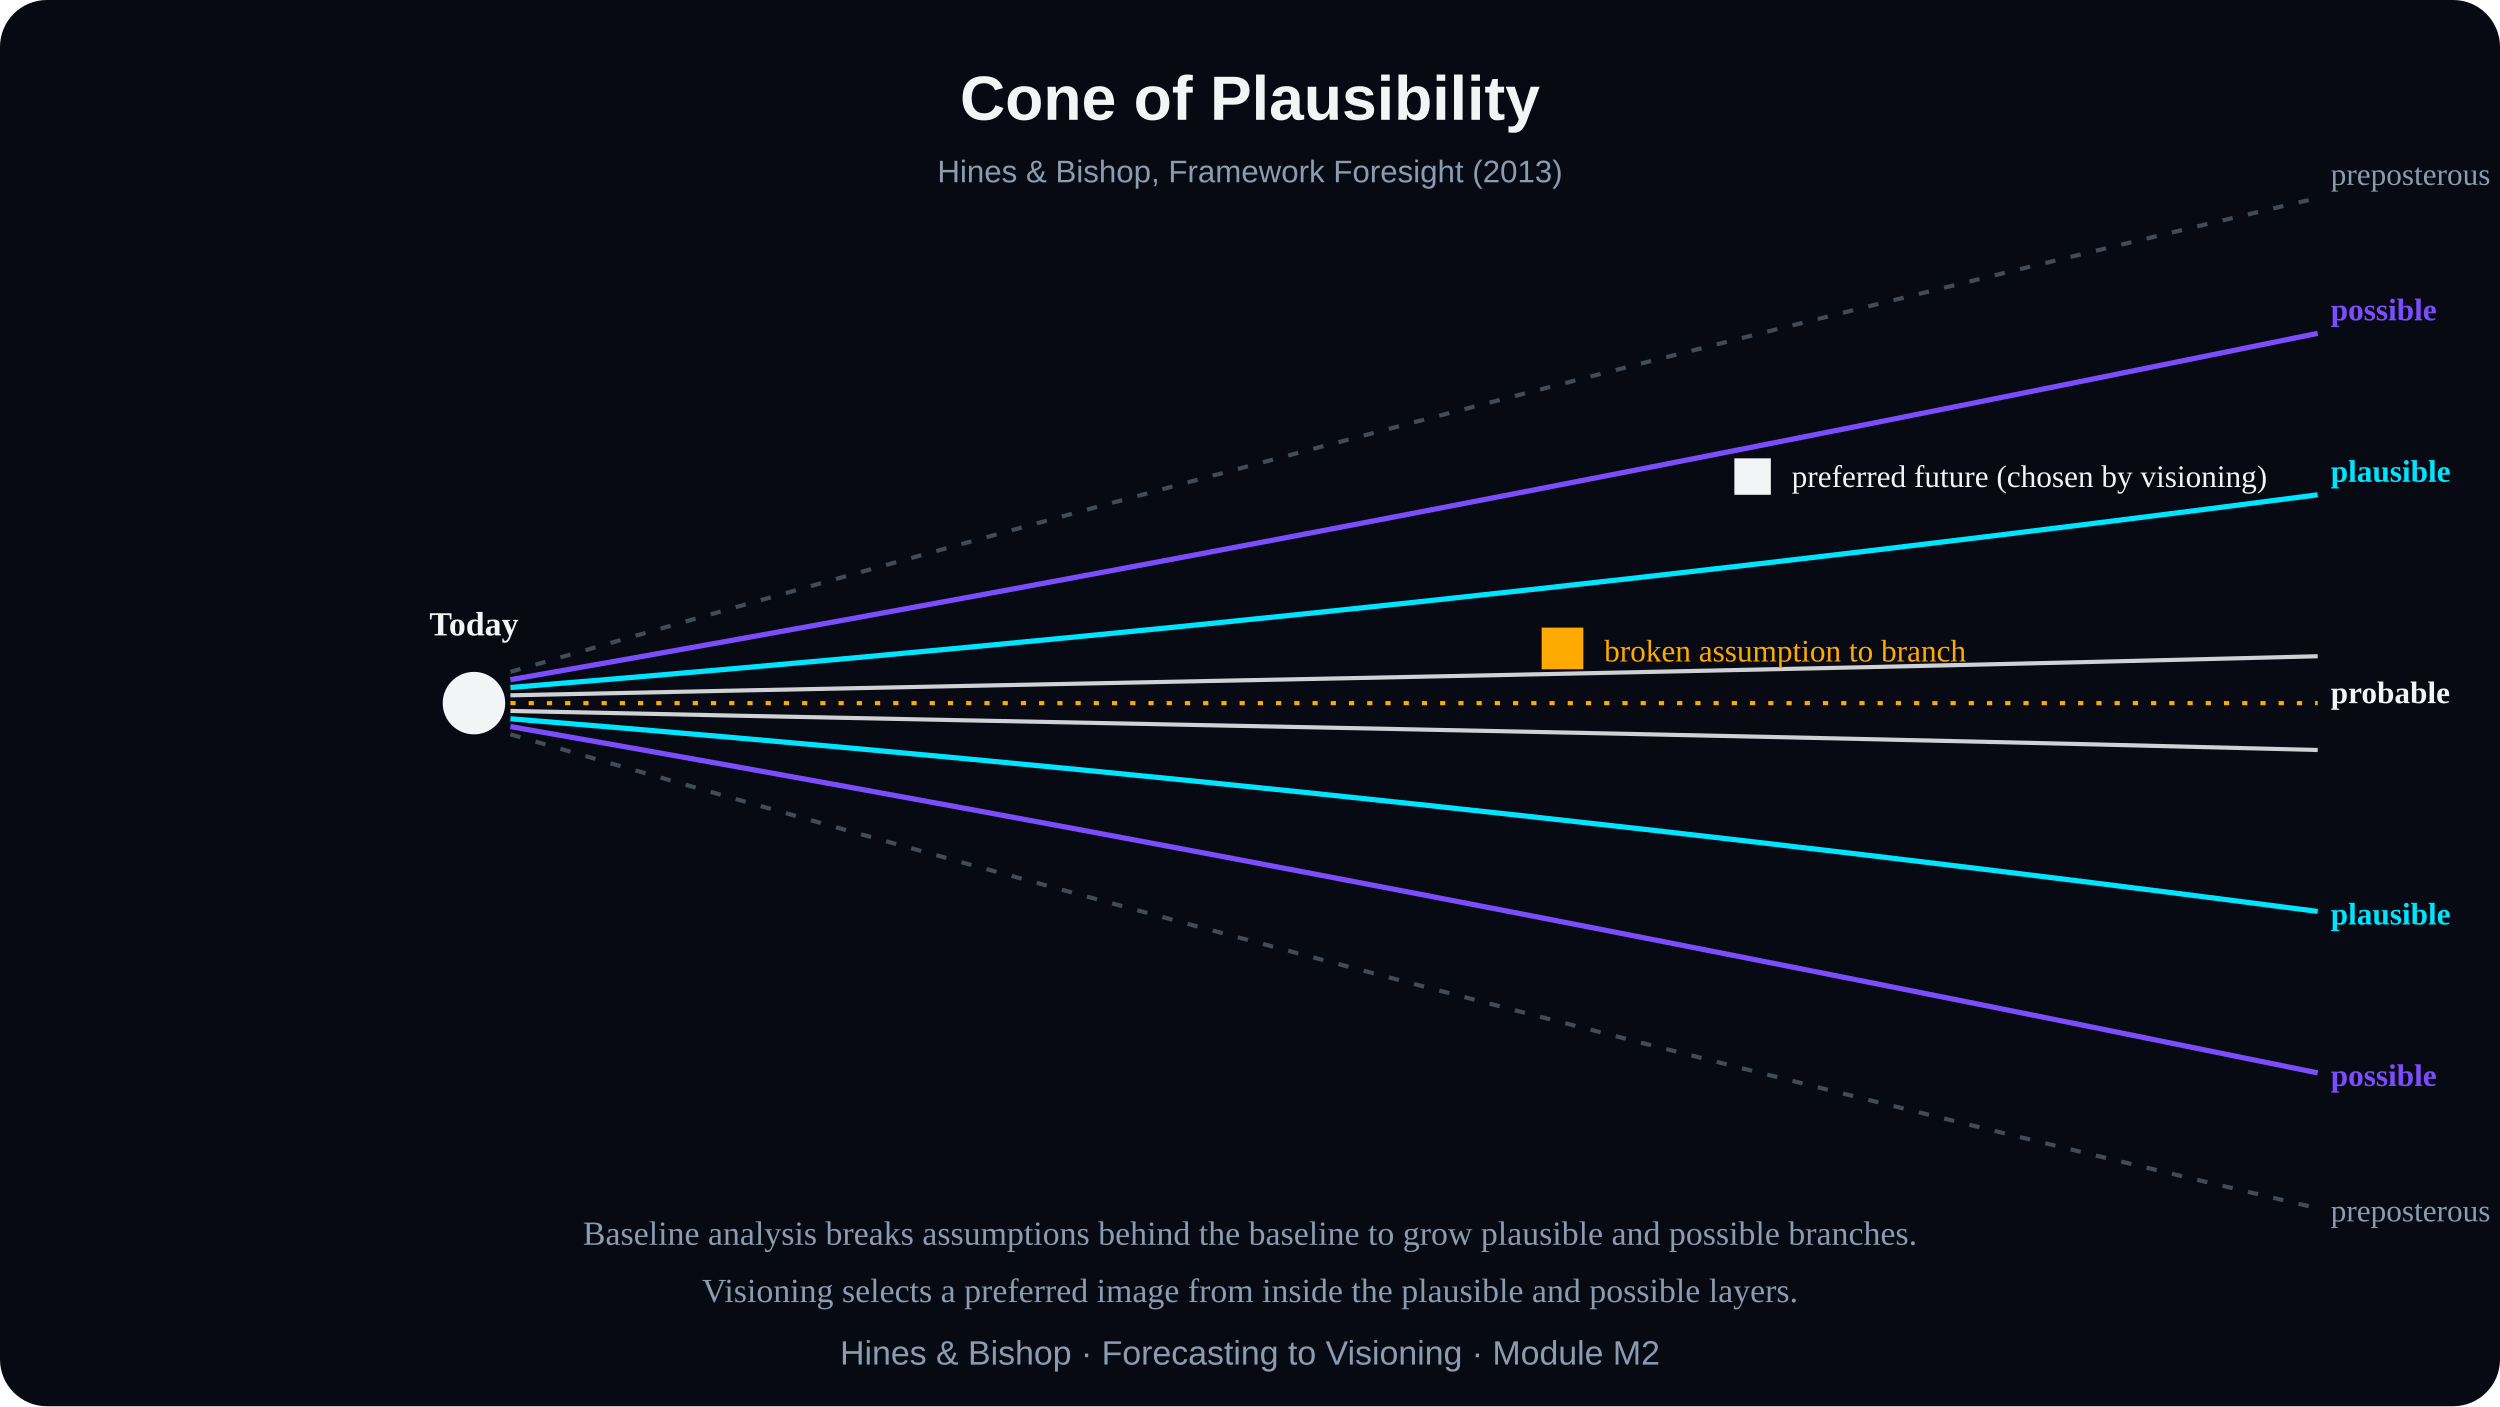
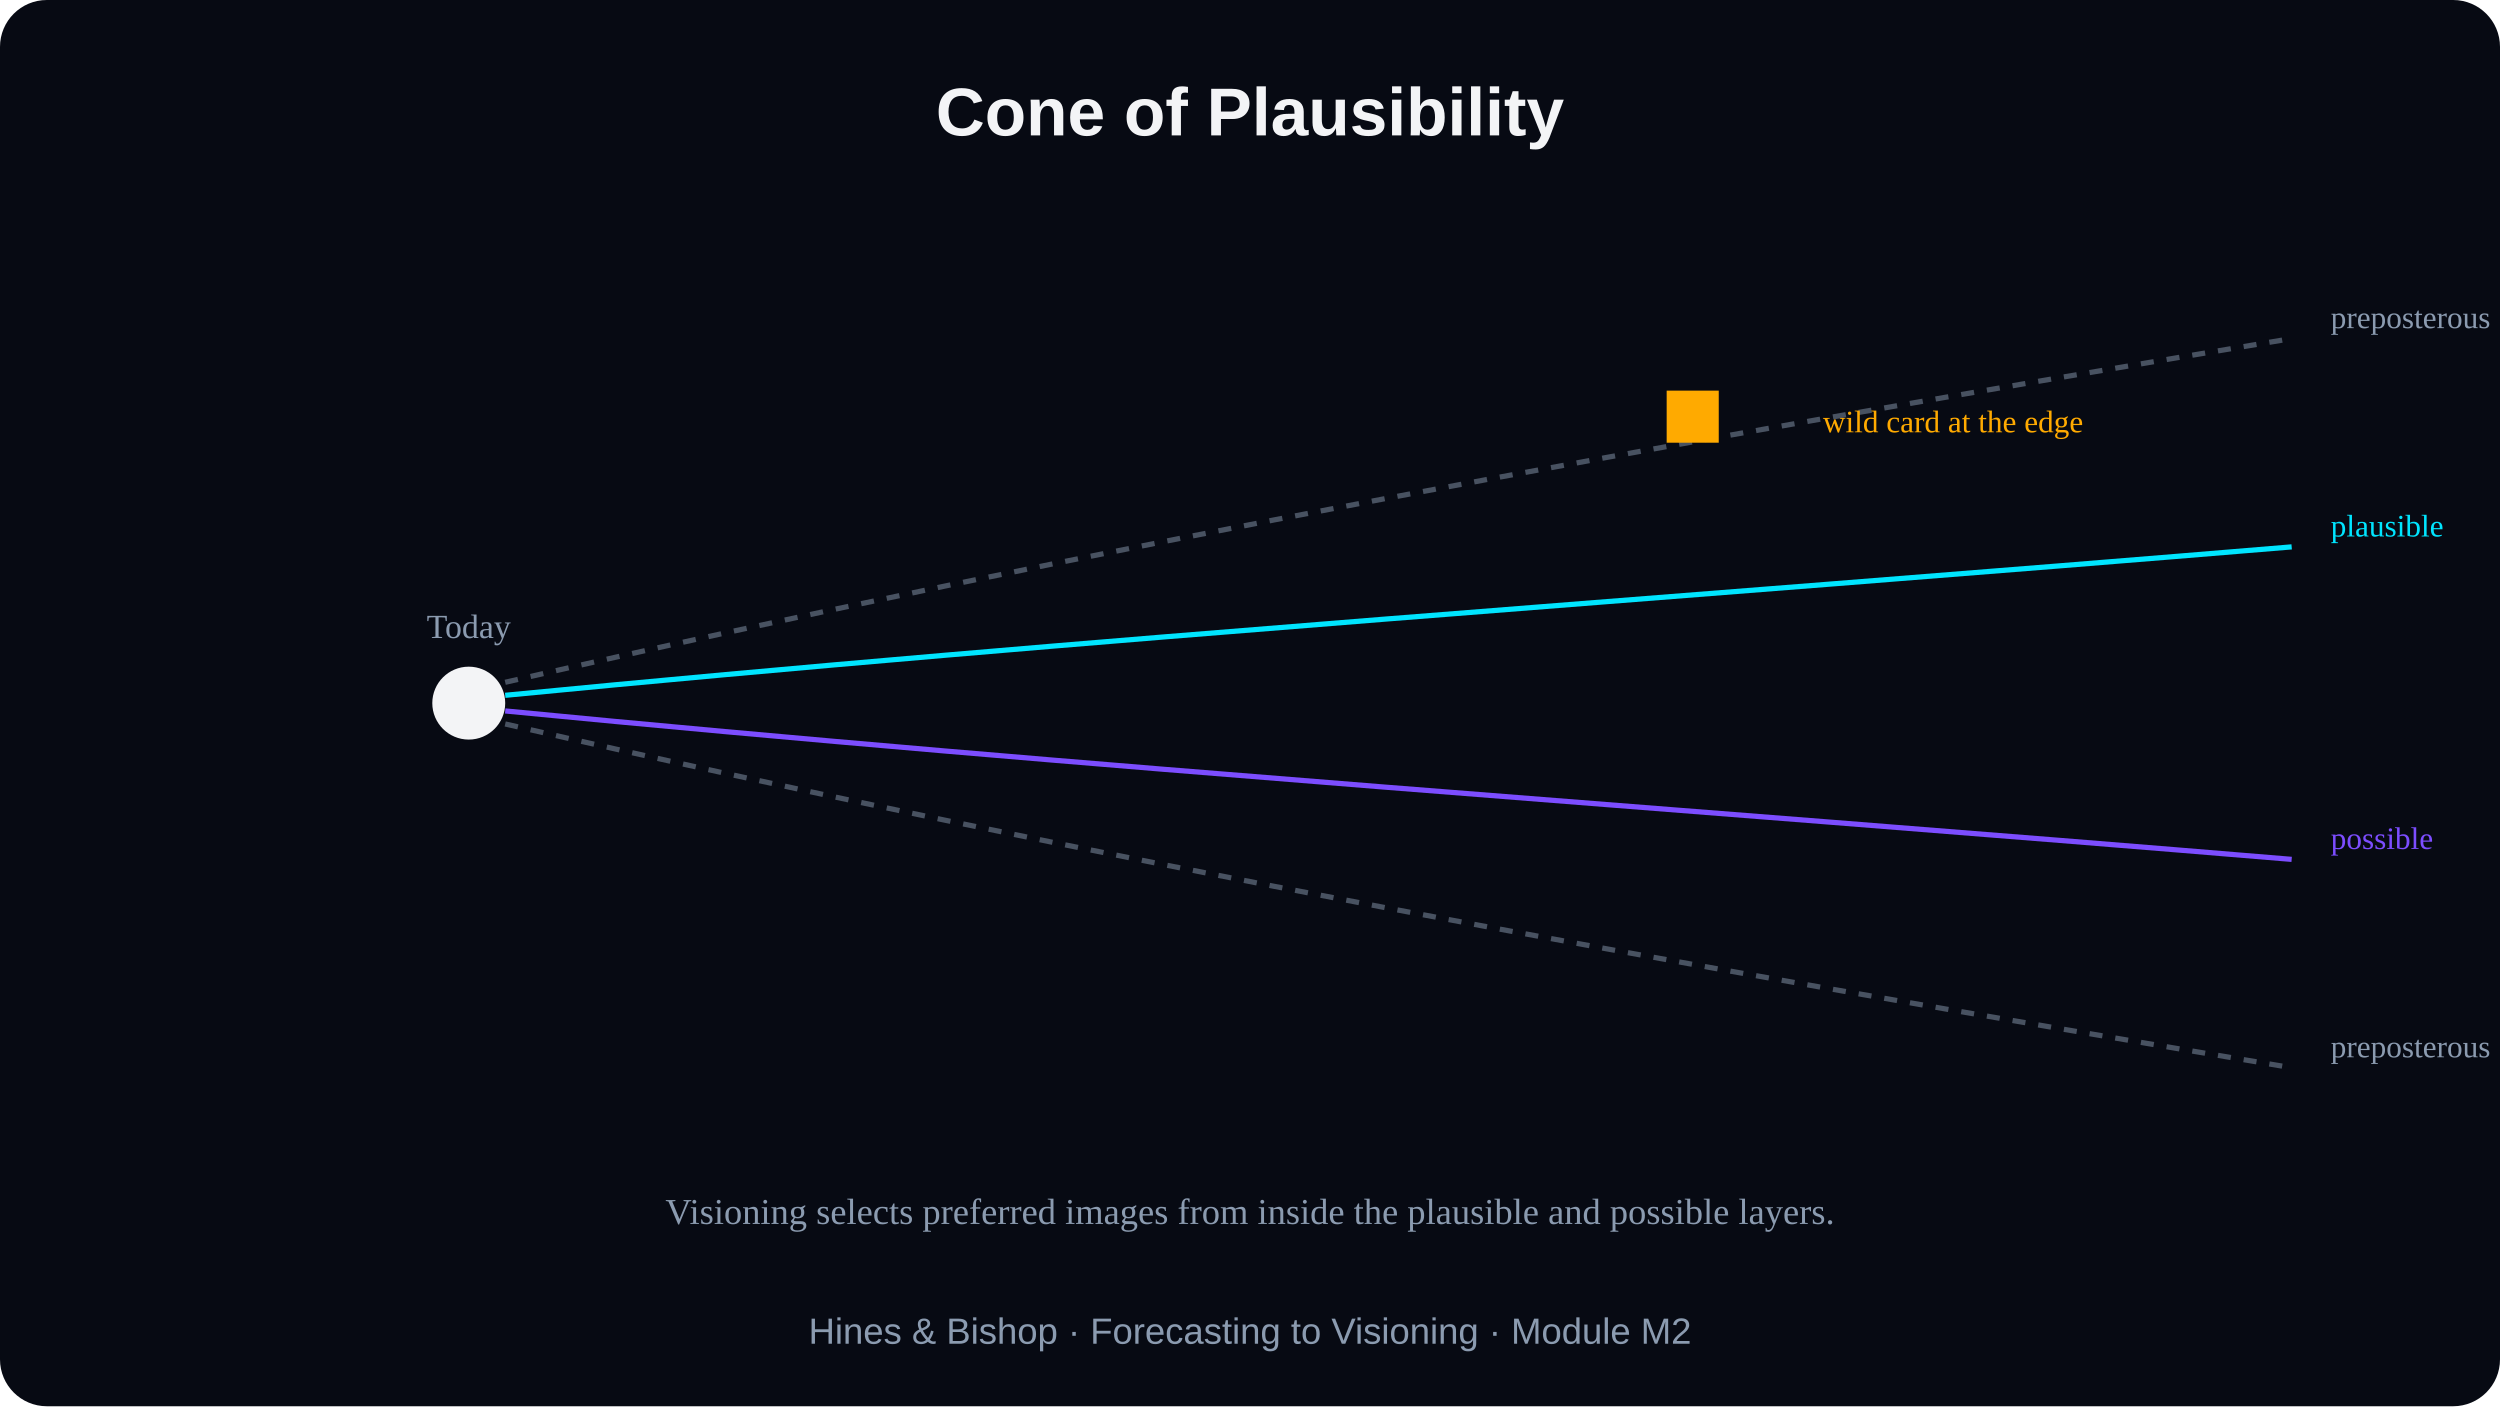
<svg xmlns="http://www.w3.org/2000/svg" viewBox="0 0 960 540" fill="none" role="img">
  <defs>
    <linearGradient id="bg" x1="0" y1="0" x2="960" y2="540">
      <stop stop-color="#070a13" />
      <stop offset="1" stop-color="#0f1729" />
    </linearGradient>
    <linearGradient id="accent" x1="0" y1="0" x2="1" y2="1">
      <stop stop-color="#00e5ff" />
      <stop offset="1" stop-color="#7c4dff" />
    </linearGradient>
+     <marker id="arrow" viewBox="0 0 10 10" refX="8" refY="5" markerWidth="7" markerHeight="7" orient="auto-start-reverse">
+       <path d="M0 0 L10 5 L0 10 z" fill="#8b9bb0" />
+     </marker>
  </defs>
  <rect width="960" height="540" fill="url(#bg)" rx="18" />
-   <text x="480" y="46" text-anchor="middle" fill="#f3f4f6" font-family="Segoe UI,Arial,sans-serif" font-size="24" font-weight="700">Cone of Plausibility</text>
-   <text x="480" y="70" text-anchor="middle" fill="#8b9bb0" font-family="Segoe UI,Arial,sans-serif" font-size="12">Hines &amp; Bishop, Framework Foresight (2013)</text>
-   <path d="M196 258 C430 190 660 130 890 76" stroke="#8b9bb0" stroke-opacity="0.45" stroke-width="1.6" stroke-dasharray="4 6" fill="none" />
-   <path d="M196 282 C430 350 660 410 890 464" stroke="#8b9bb0" stroke-opacity="0.45" stroke-width="1.6" stroke-dasharray="4 6" fill="none" />
-   <path d="M196 261 C430 220 660 175 890 128" stroke="#7c4dff" stroke-width="2" fill="none" />
-   <path d="M196 279 C430 320 660 365 890 412" stroke="#7c4dff" stroke-width="2" fill="none" />
-   <path d="M196 264 C430 245 660 220 890 190" stroke="#00e5ff" stroke-width="2" fill="none" />
-   <path d="M196 276 C430 295 660 320 890 350" stroke="#00e5ff" stroke-width="2" fill="none" />
-   <path d="M196 267 C430 262 660 258 890 252" stroke="#f3f4f6" stroke-width="1.6" stroke-opacity="0.85" fill="none" />
-   <path d="M196 273 C430 278 660 282 890 288" stroke="#f3f4f6" stroke-width="1.6" stroke-opacity="0.85" fill="none" />
-   <path d="M196 270 C430 270 660 270 890 270" stroke="#ffaa00" stroke-width="1.6" stroke-dasharray="2 5" fill="none" />
-   <circle cx="182" cy="270" r="12" fill="#f3f4f6" />
-   <text x="182" y="244" text-anchor="middle" fill="#f3f4f6" font-size="13" font-weight="600">Today</text>
-   <text x="895" y="270" fill="#f3f4f6" font-size="12" font-weight="600">probable</text>
-   <text x="895" y="185" fill="#00e5ff" font-size="12" font-weight="600">plausible</text>
-   <text x="895" y="123" fill="#7c4dff" font-size="12" font-weight="600">possible</text>
-   <text x="895" y="71" fill="#8b9bb0" font-size="12">preposterous</text>
-   <text x="895" y="355" fill="#00e5ff" font-size="12" font-weight="600">plausible</text>
-   <text x="895" y="417" fill="#7c4dff" font-size="12" font-weight="600">possible</text>
-   <text x="895" y="469" fill="#8b9bb0" font-size="12">preposterous</text>
-   <rect x="592" y="241" width="16" height="16" fill="#ffaa00" />
-   <text x="616" y="254" fill="#ffaa00" font-size="12">broken assumption to branch</text>
-   <rect x="666" y="176" width="14" height="14" fill="#f3f4f6" />
-   <text x="688" y="187" fill="#f3f4f6" font-size="12">preferred future (chosen by visioning)</text>
-   <text x="480" y="478" text-anchor="middle" fill="#8b9bb0" font-size="13">Baseline analysis breaks assumptions behind the baseline to grow plausible and possible branches.</text>
-   <text x="480" y="500" text-anchor="middle" fill="#8b9bb0" font-size="13">Visioning selects a preferred image from inside the plausible and possible layers.</text>
-   <text x="480" y="524" text-anchor="middle" fill="#8b9bb0" font-family="Segoe UI,Arial,sans-serif" font-size="13">Hines &amp; Bishop · Forecasting to Visioning · Module M2</text>
+   <text x="480" y="52" text-anchor="middle" fill="#f3f4f6" font-family="Segoe UI,Arial,sans-serif" font-size="26" font-weight="700">Cone of Plausibility</text>
+   <circle cx="180" cy="270" r="14" fill="#f3f4f6" />
+   <text x="180" y="245" text-anchor="middle" fill="#8b9bb0" font-size="13">Today</text>
+   <path d="M194 262 C420 210 640 170 880 130" stroke="#8b9bb0" stroke-opacity="0.5" stroke-width="2" stroke-dasharray="5 5" fill="none" />
+   <path d="M194 267 C420 245 640 230 880 210" stroke="#00e5ff" stroke-width="2" fill="none" />
+   <path d="M194 273 C420 295 640 310 880 330" stroke="#7c4dff" stroke-width="2" fill="none" />
+   <path d="M194 278 C420 330 640 370 880 410" stroke="#8b9bb0" stroke-opacity="0.5" stroke-width="2" stroke-dasharray="5 5" fill="none" />
+   <text x="895" y="126" fill="#8b9bb0" font-size="12">preposterous</text>
+   <text x="895" y="206" fill="#00e5ff" font-size="12">plausible</text>
+   <text x="895" y="326" fill="#7c4dff" font-size="12">possible</text>
+   <text x="895" y="406" fill="#8b9bb0" font-size="12">preposterous</text>
+   <rect x="640" y="150" width="20" height="20" fill="#ffaa00" />
+   <text x="700" y="166" fill="#ffaa00" font-size="12">wild card at the edge</text>
+   <text x="480" y="470" text-anchor="middle" fill="#8b9bb0" font-size="14">Visioning selects preferred images from inside the plausible and possible layers.</text>
+   <text x="480" y="516" text-anchor="middle" fill="#8b9bb0" font-family="Segoe UI,Arial,sans-serif" font-size="14">Hines &amp; Bishop · Forecasting to Visioning · Module M2</text>
</svg>
